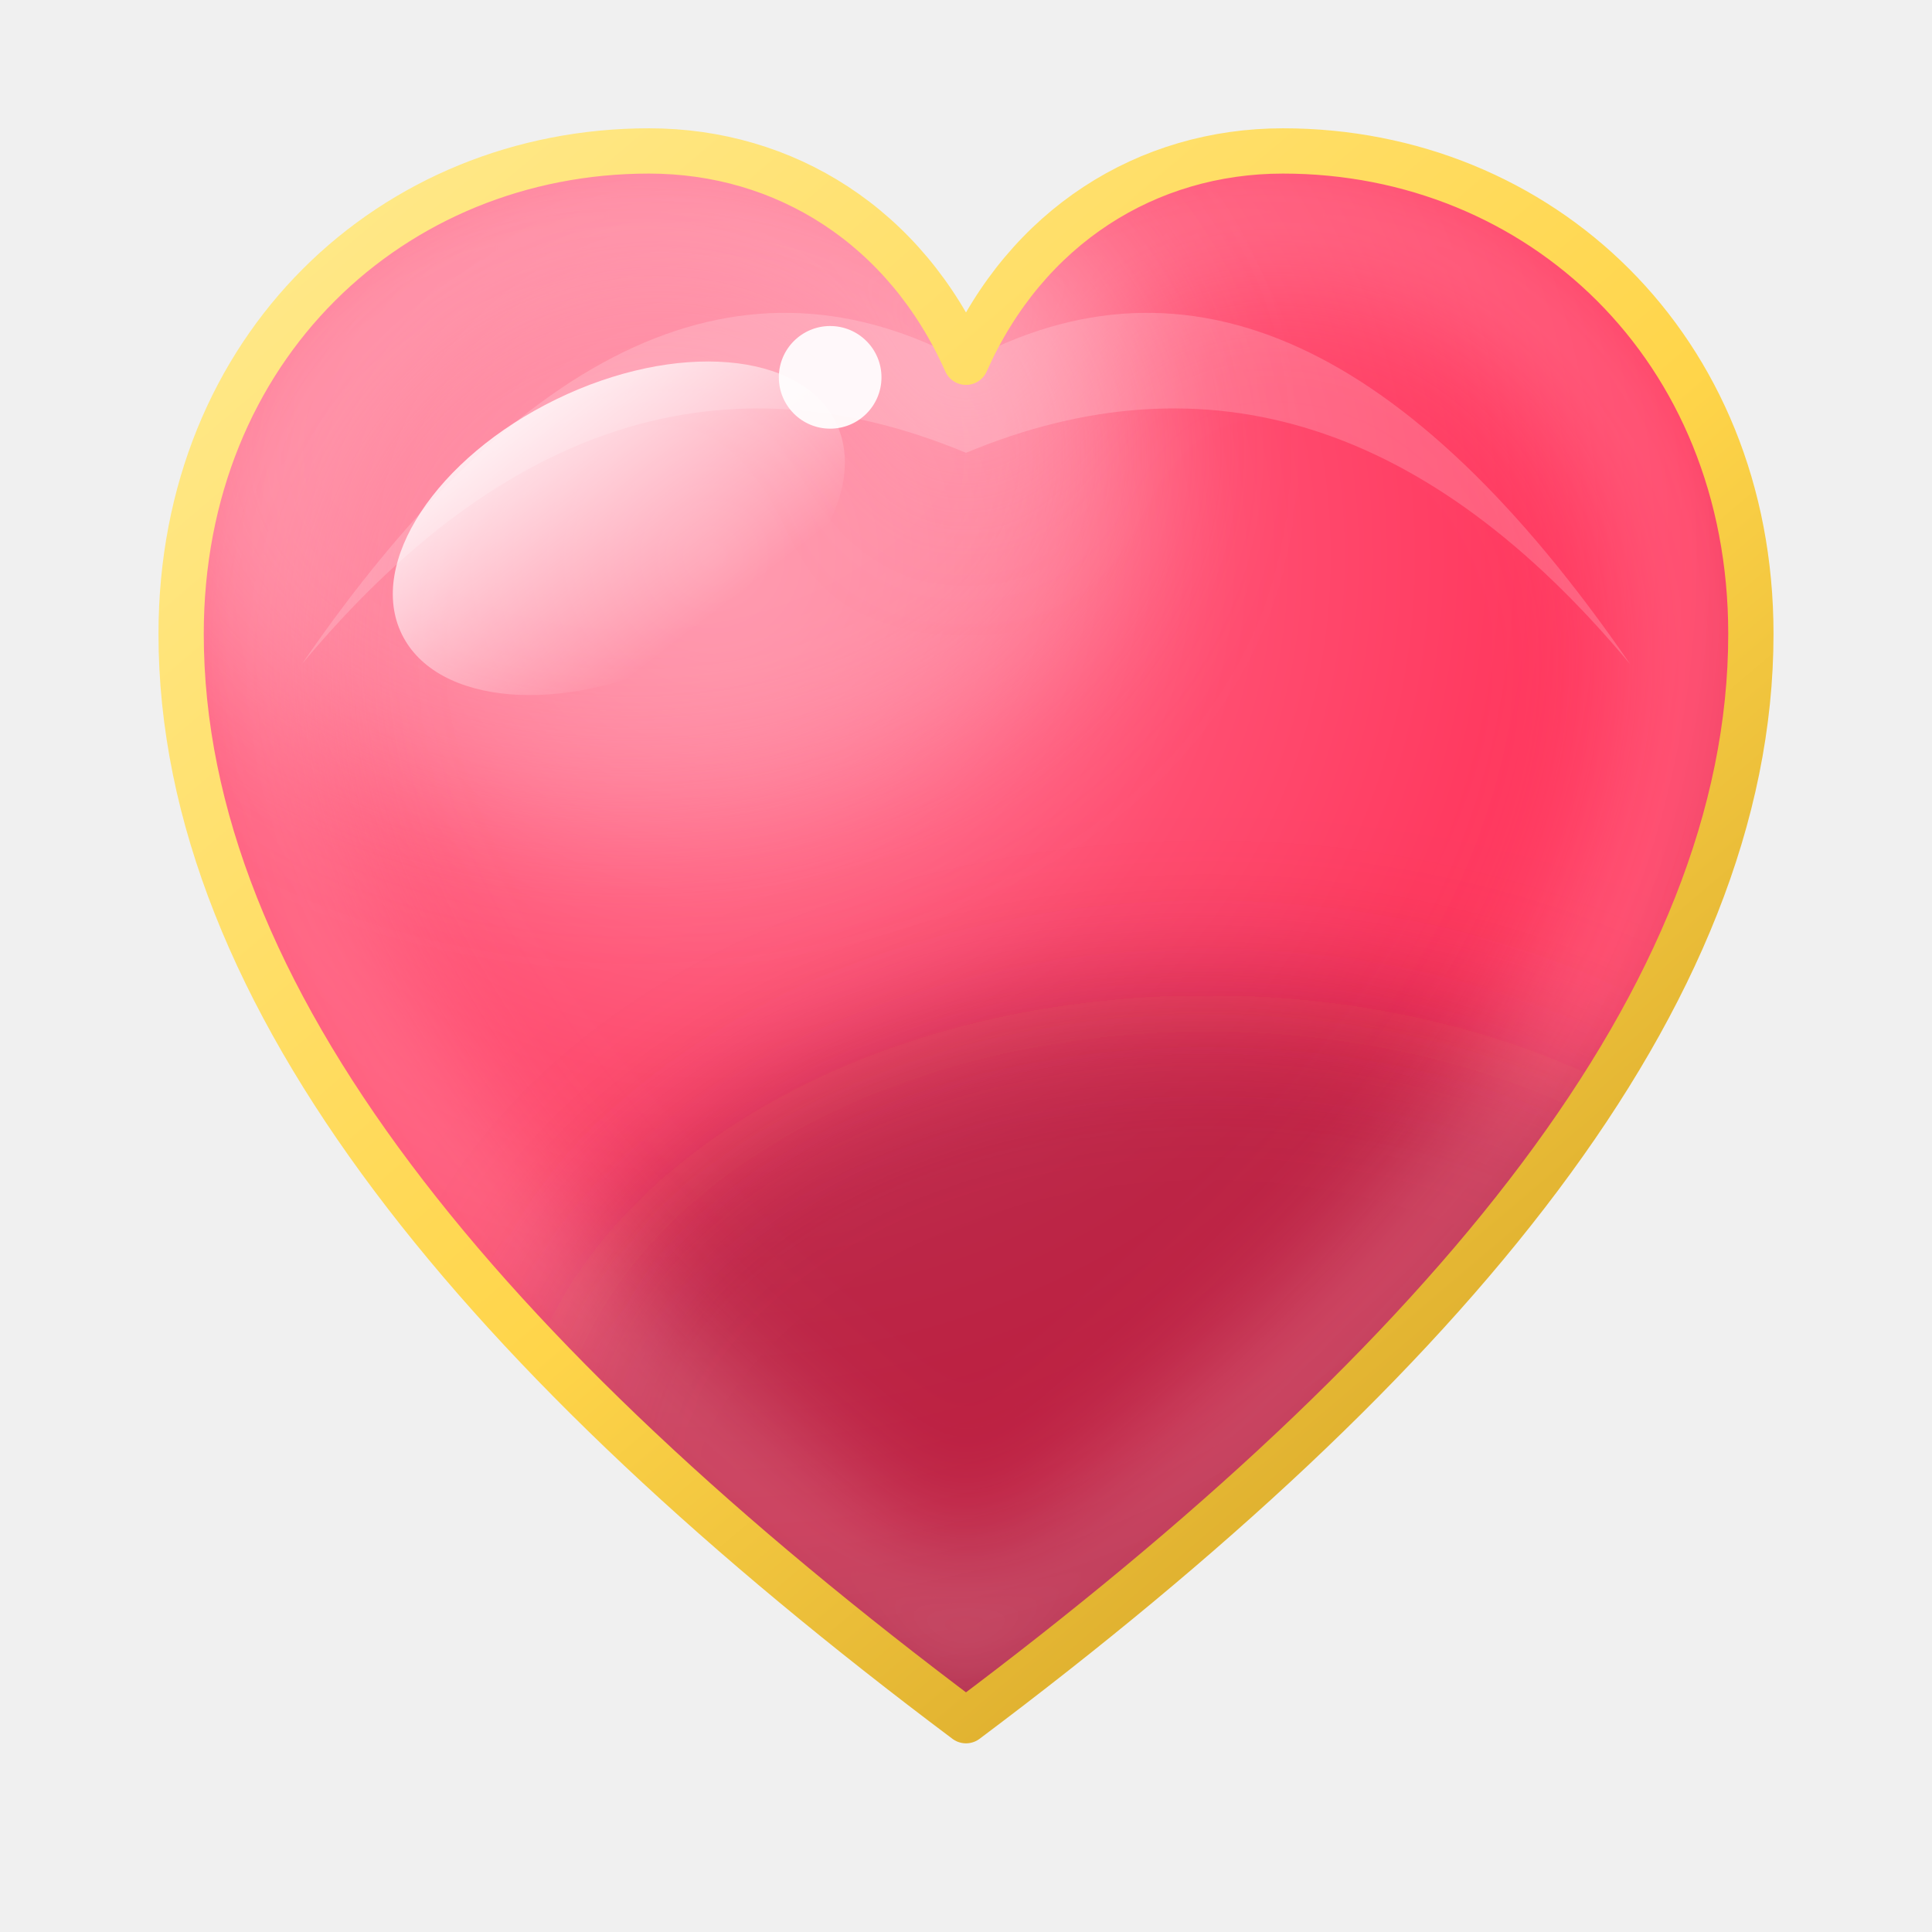
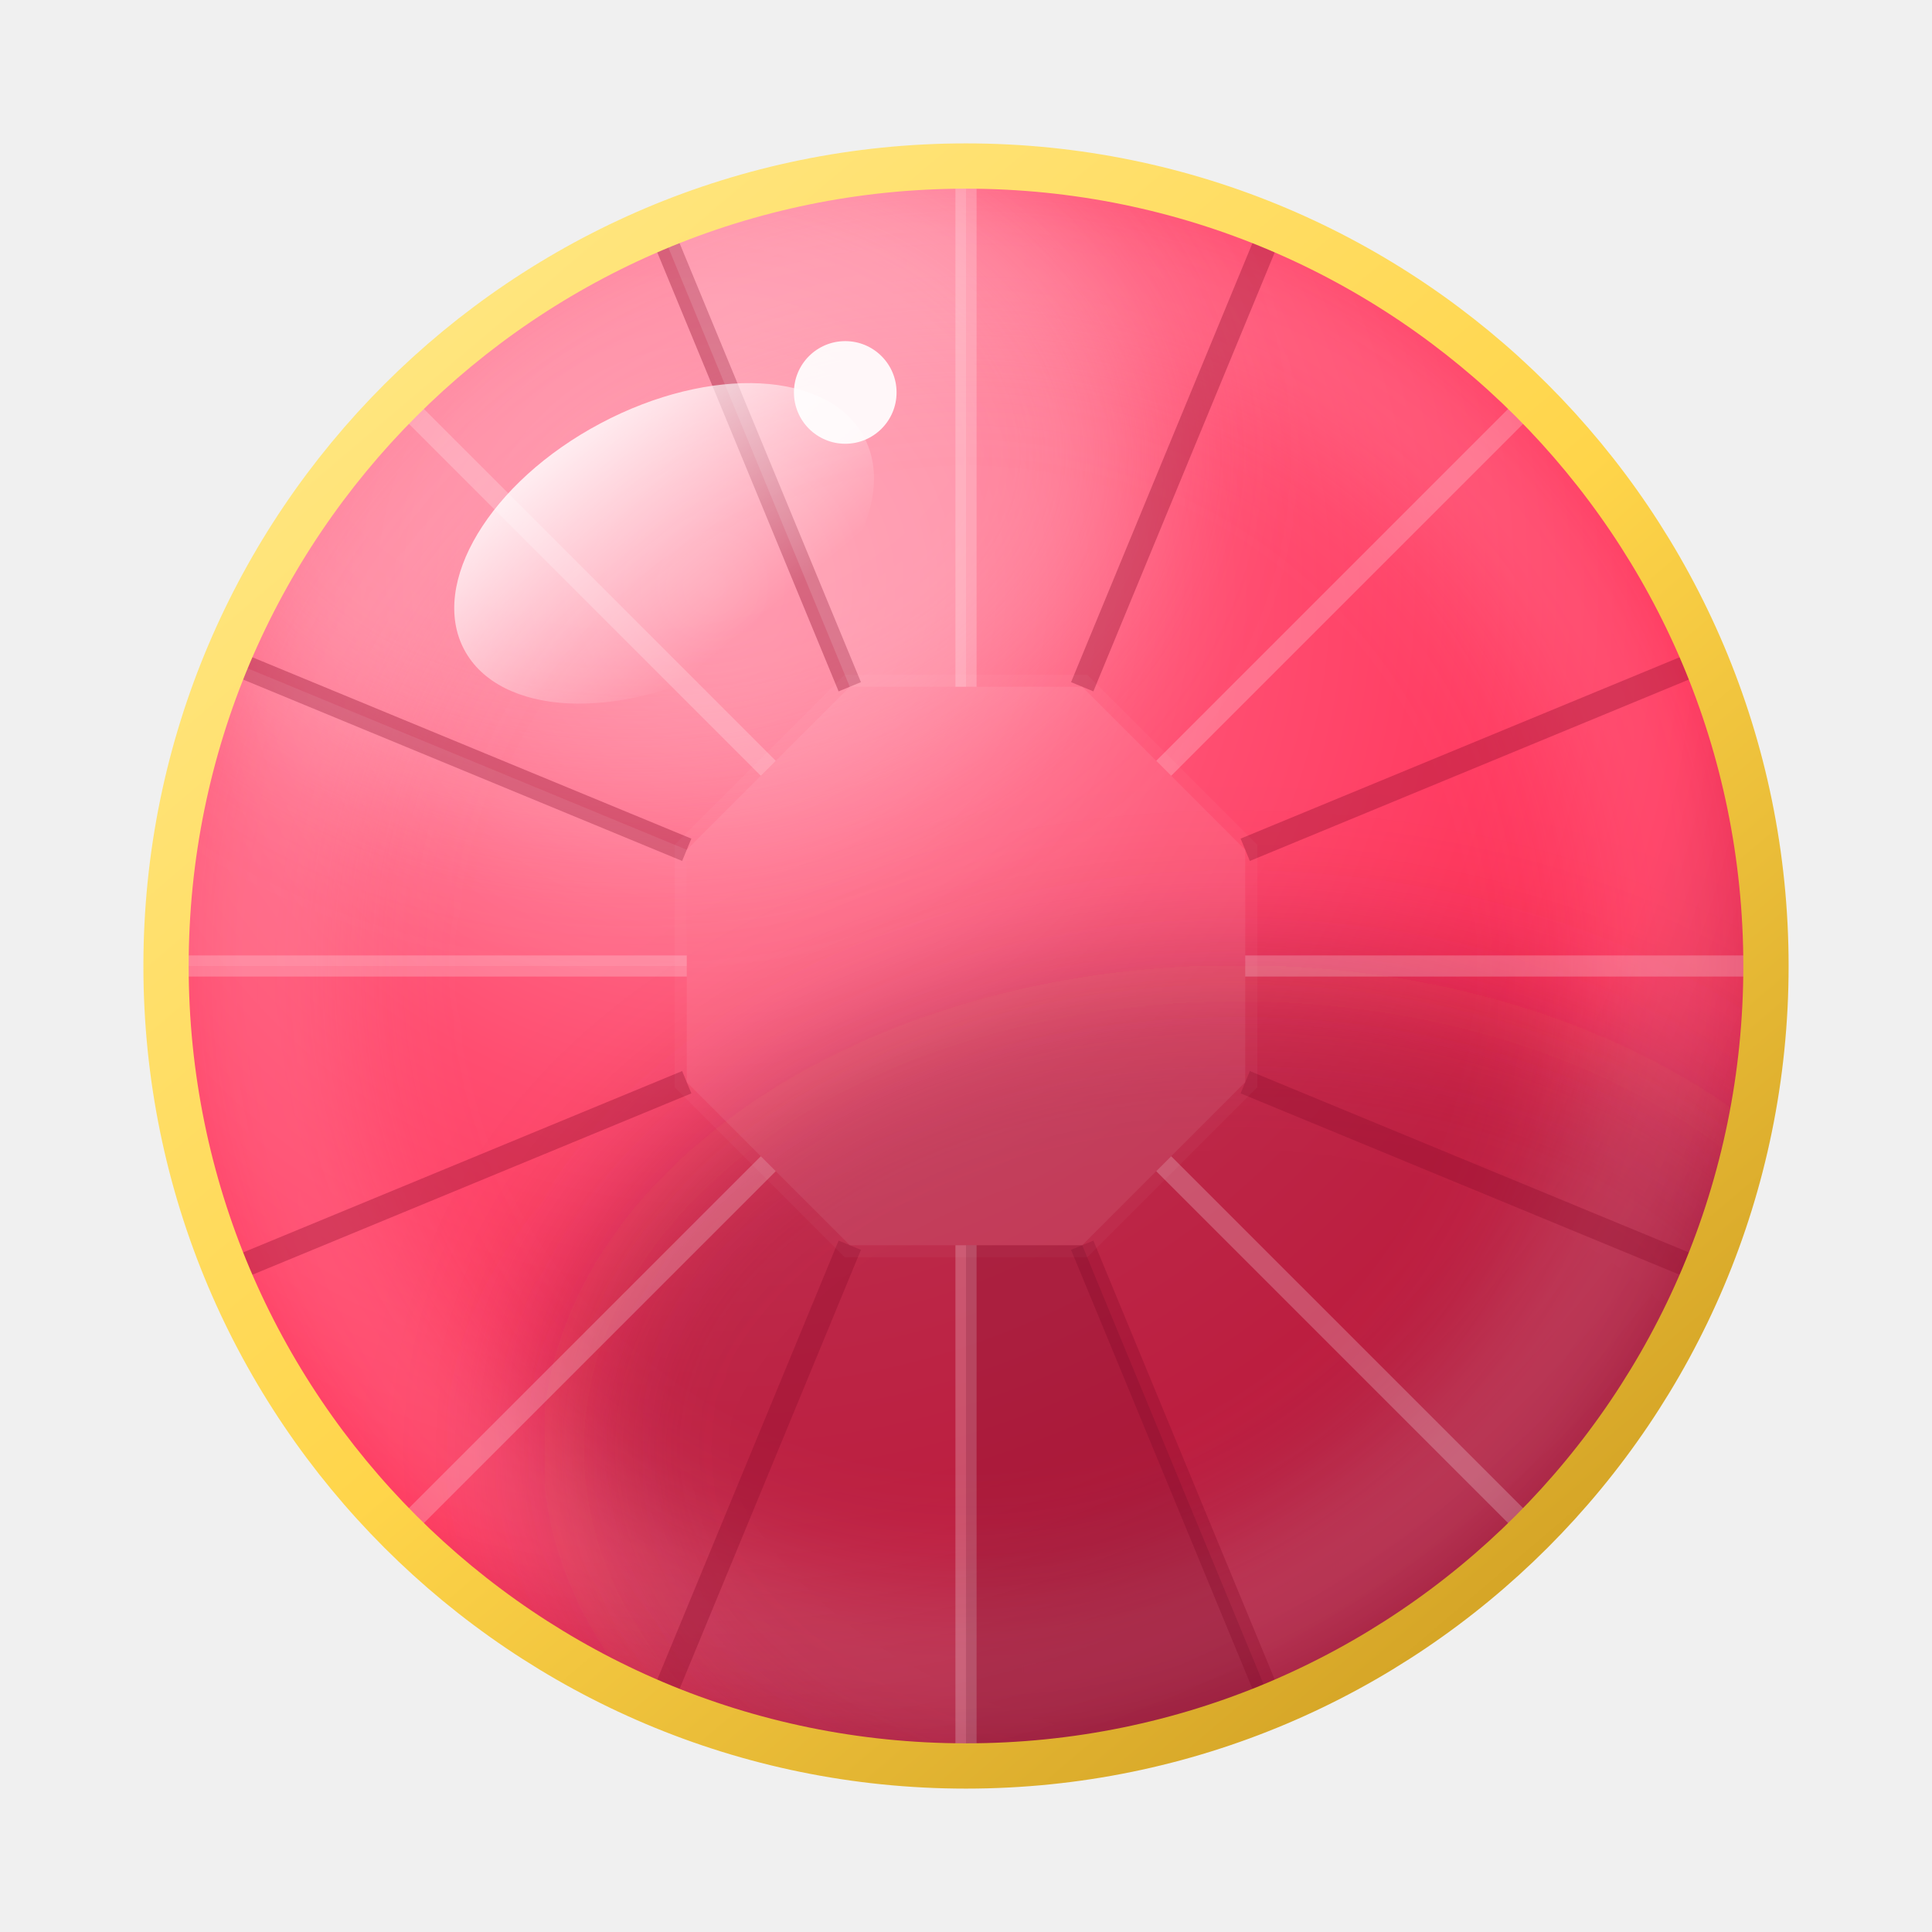
<svg xmlns="http://www.w3.org/2000/svg" viewBox="0 0 128 128">
  <defs>
    <radialGradient id="rb-body" cx="0.34" cy="0.26" r="0.95">
      <stop offset="0" stop-color="#ff8ba3" />
      <stop offset="0.35" stop-color="#ff4d70" />
      <stop offset="0.65" stop-color="#ff2d55" />
      <stop offset="0.88" stop-color="#b3123a" />
      <stop offset="1" stop-color="#8c0c2c" />
    </radialGradient>
    <linearGradient id="rb-rim" x1="20" y1="12" x2="110" y2="118" gradientUnits="userSpaceOnUse">
      <stop offset="0" stop-color="#ffe98a" />
      <stop offset="0.5" stop-color="#ffd54a" />
      <stop offset="1" stop-color="#c9971c" />
    </linearGradient>
    <linearGradient id="rb-spec" x1="0" y1="0" x2="0.35" y2="1">
      <stop offset="0" stop-color="#ffffff" stop-opacity="0.95" />
      <stop offset="1" stop-color="#ffffff" stop-opacity="0" />
    </linearGradient>
    <clipPath id="rb-clip">
-       <path d="M64 114 C32 90 12 66 12 42 C12 23 26 10 43 10 C52 10 60 15 64 24 C68 15 76 10 85 10 C102 10 116 23 116 42 C116 66 96 90 64 114 Z" />
+       <circle cx="64" cy="64" r="53" />
    </clipPath>
    <filter id="rb-blur" x="-30%" y="-30%" width="160%" height="160%">
      <feGaussianBlur stdDeviation="5" />
    </filter>
  </defs>
-   <path d="M64 114 C32 90 12 66 12 42 C12 23 26 10 43 10 C52 10 60 15 64 24 C68 15 76 10 85 10 C102 10 116 23 116 42 C116 66 96 90 64 114 Z" fill="url(#rb-body)" />
+   <circle cx="64" cy="64" r="53" fill="url(#rb-body)" />
  <g clip-path="url(#rb-clip)">
-     <ellipse cx="80" cy="98" rx="46" ry="32" fill="#7a0a2a" opacity="0.5" filter="url(#rb-blur)" />
+     <ellipse cx="82" cy="96" rx="46" ry="32" fill="#7a0a2a" opacity="0.5" filter="url(#rb-blur)" />
    <ellipse cx="42" cy="30" rx="34" ry="24" fill="#ffb1c1" opacity="0.45" filter="url(#rb-blur)" />
-     <path d="M64 114 C32 90 12 66 12 42 C12 23 26 10 43 10 C52 10 60 15 64 24 C68 15 76 10 85 10 C102 10 116 23 116 42 C116 66 96 90 64 114 Z" fill="none" stroke="#ffc4d0" stroke-width="6" opacity="0.5" filter="url(#rb-blur)" transform="translate(64 62) scale(0.93) translate(-64 -62)" />
-     <path d="M20 44 Q40 20 64 30 Q88 20 108 44 Q86 12 64 24 Q42 12 20 44 Z" fill="#ffffff" opacity="0.18" />
-     <ellipse cx="41" cy="35" rx="16" ry="9.5" transform="rotate(-26 41 35)" fill="url(#rb-spec)" />
-     <circle cx="55" cy="25" r="3.4" fill="#ffffff" opacity="0.92" />
+     <circle cx="64" cy="64" r="47" fill="none" stroke="#ffc4d0" stroke-width="5" opacity="0.45" filter="url(#rb-blur)" />
+     <g stroke="#8c0c2c" stroke-opacity="0.35" stroke-width="1.6">
+       <path d="M82.5 71.7 L113 84.3 M71.7 82.5 L84.3 113 M56.3 82.5 L43.7 113 M45.5 71.7 L15 84.3 M45.5 56.3 L15 43.7 M56.3 45.5 L43.7 15 M71.7 45.5 L84.3 15 M82.5 56.3 L113 43.7" />
+     </g>
+     <g stroke="#ffffff" stroke-opacity="0.22" stroke-width="1.4">
+       <path d="M82.5 64 L117 64 M77.1 77.1 L101.5 101.5 M64 82.5 L64 117 M50.9 77.1 L26.5 101.5 M45.5 64 L11 64 M50.9 50.9 L26.5 26.5 M64 45.5 L64 11 M77.1 50.9 L101.5 26.5" />
+     </g>
+     <path d="M82.5 71.7 L71.7 82.5 L56.3 82.5 L45.5 71.7 L45.5 56.3 L56.3 45.5 L71.7 45.5 L82.5 56.3 Z" fill="#ffffff" opacity="0.1" stroke="#ffffff" stroke-opacity="0.32" stroke-width="1.6" />
+     <path d="M56.3 45.5 L43.7 15 L64 11 L64 45.5 Z" fill="#ffffff" opacity="0.13" />
+     <path d="M45.5 56.3 L15 43.7 L11 64 L45.5 64 Z" fill="#ffffff" opacity="0.08" />
+     <path d="M71.7 82.5 L84.3 113 L64 117 L64 82.5 Z" fill="#5c0720" opacity="0.18" />
+     <ellipse cx="44" cy="36" rx="15" ry="9" transform="rotate(-28 44 36)" fill="url(#rb-spec)" />
+     <circle cx="56" cy="26" r="3.4" fill="#ffffff" opacity="0.92" />
  </g>
-   <path d="M64 114 C32 90 12 66 12 42 C12 23 26 10 43 10 C52 10 60 15 64 24 C68 15 76 10 85 10 C102 10 116 23 116 42 C116 66 96 90 64 114 Z" fill="none" stroke="url(#rb-rim)" stroke-width="3" stroke-linejoin="round" />
+   <circle cx="64" cy="64" r="53" fill="none" stroke="url(#rb-rim)" stroke-width="3" />
</svg>
